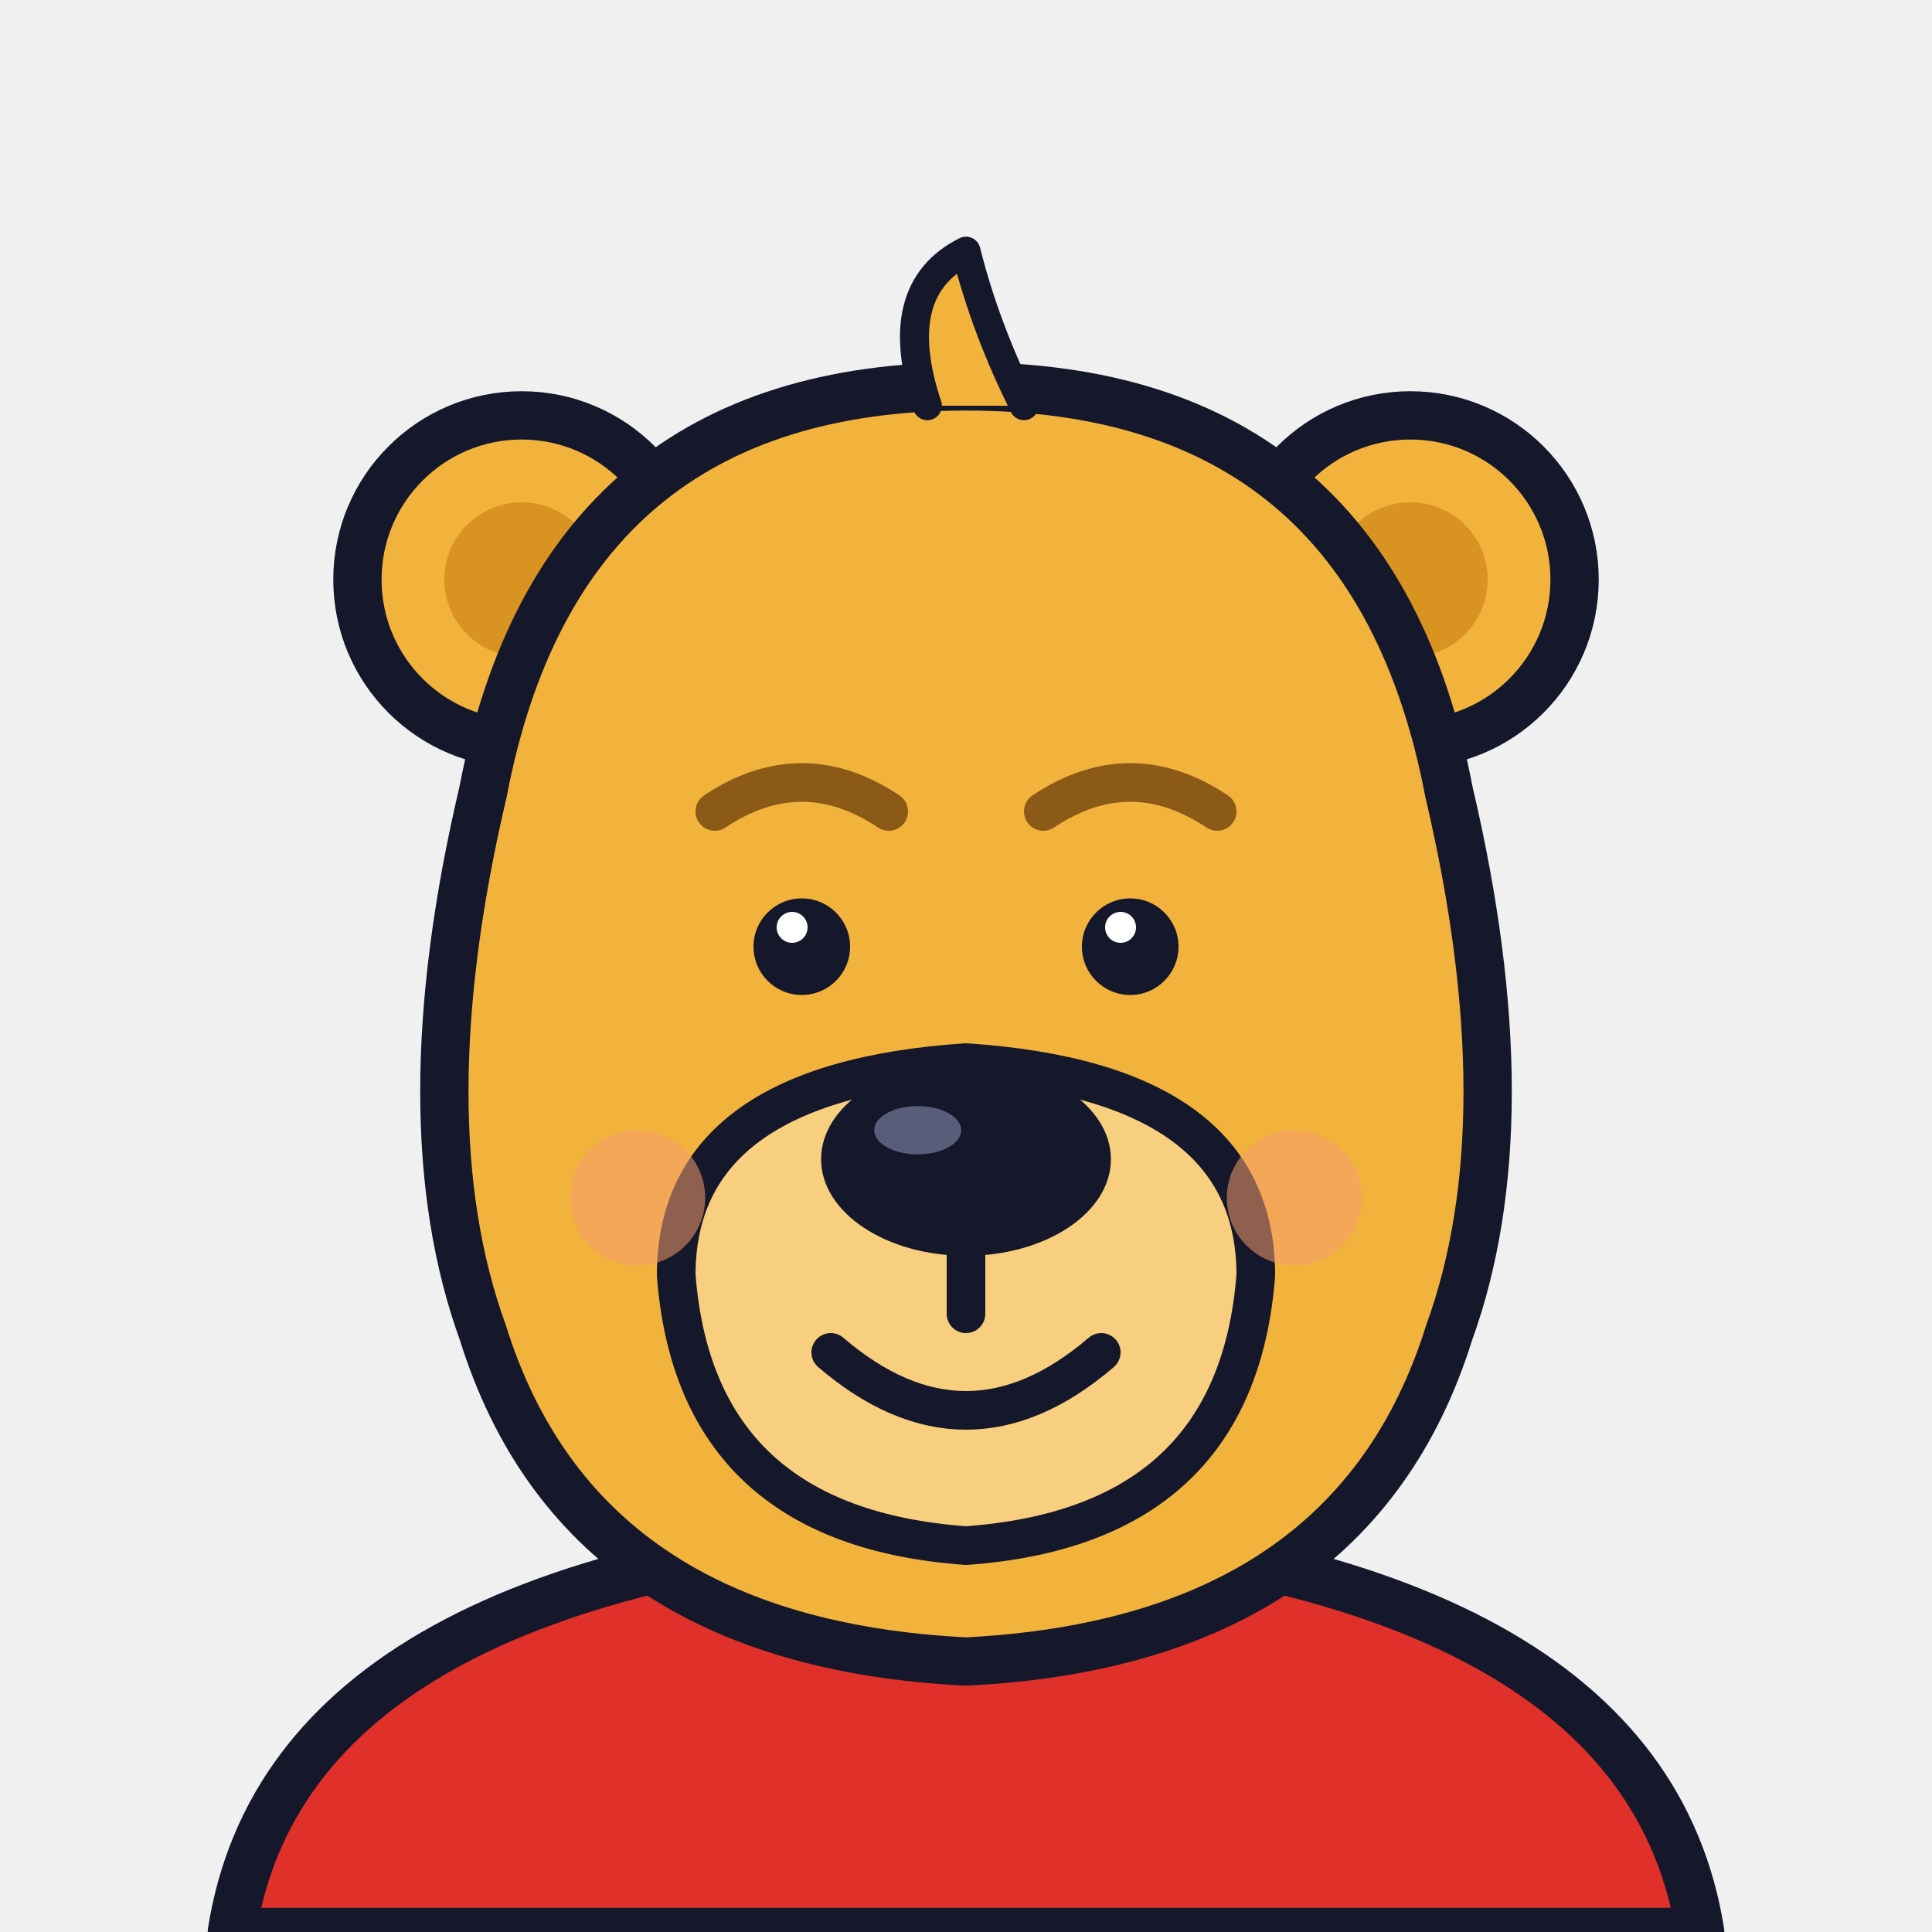
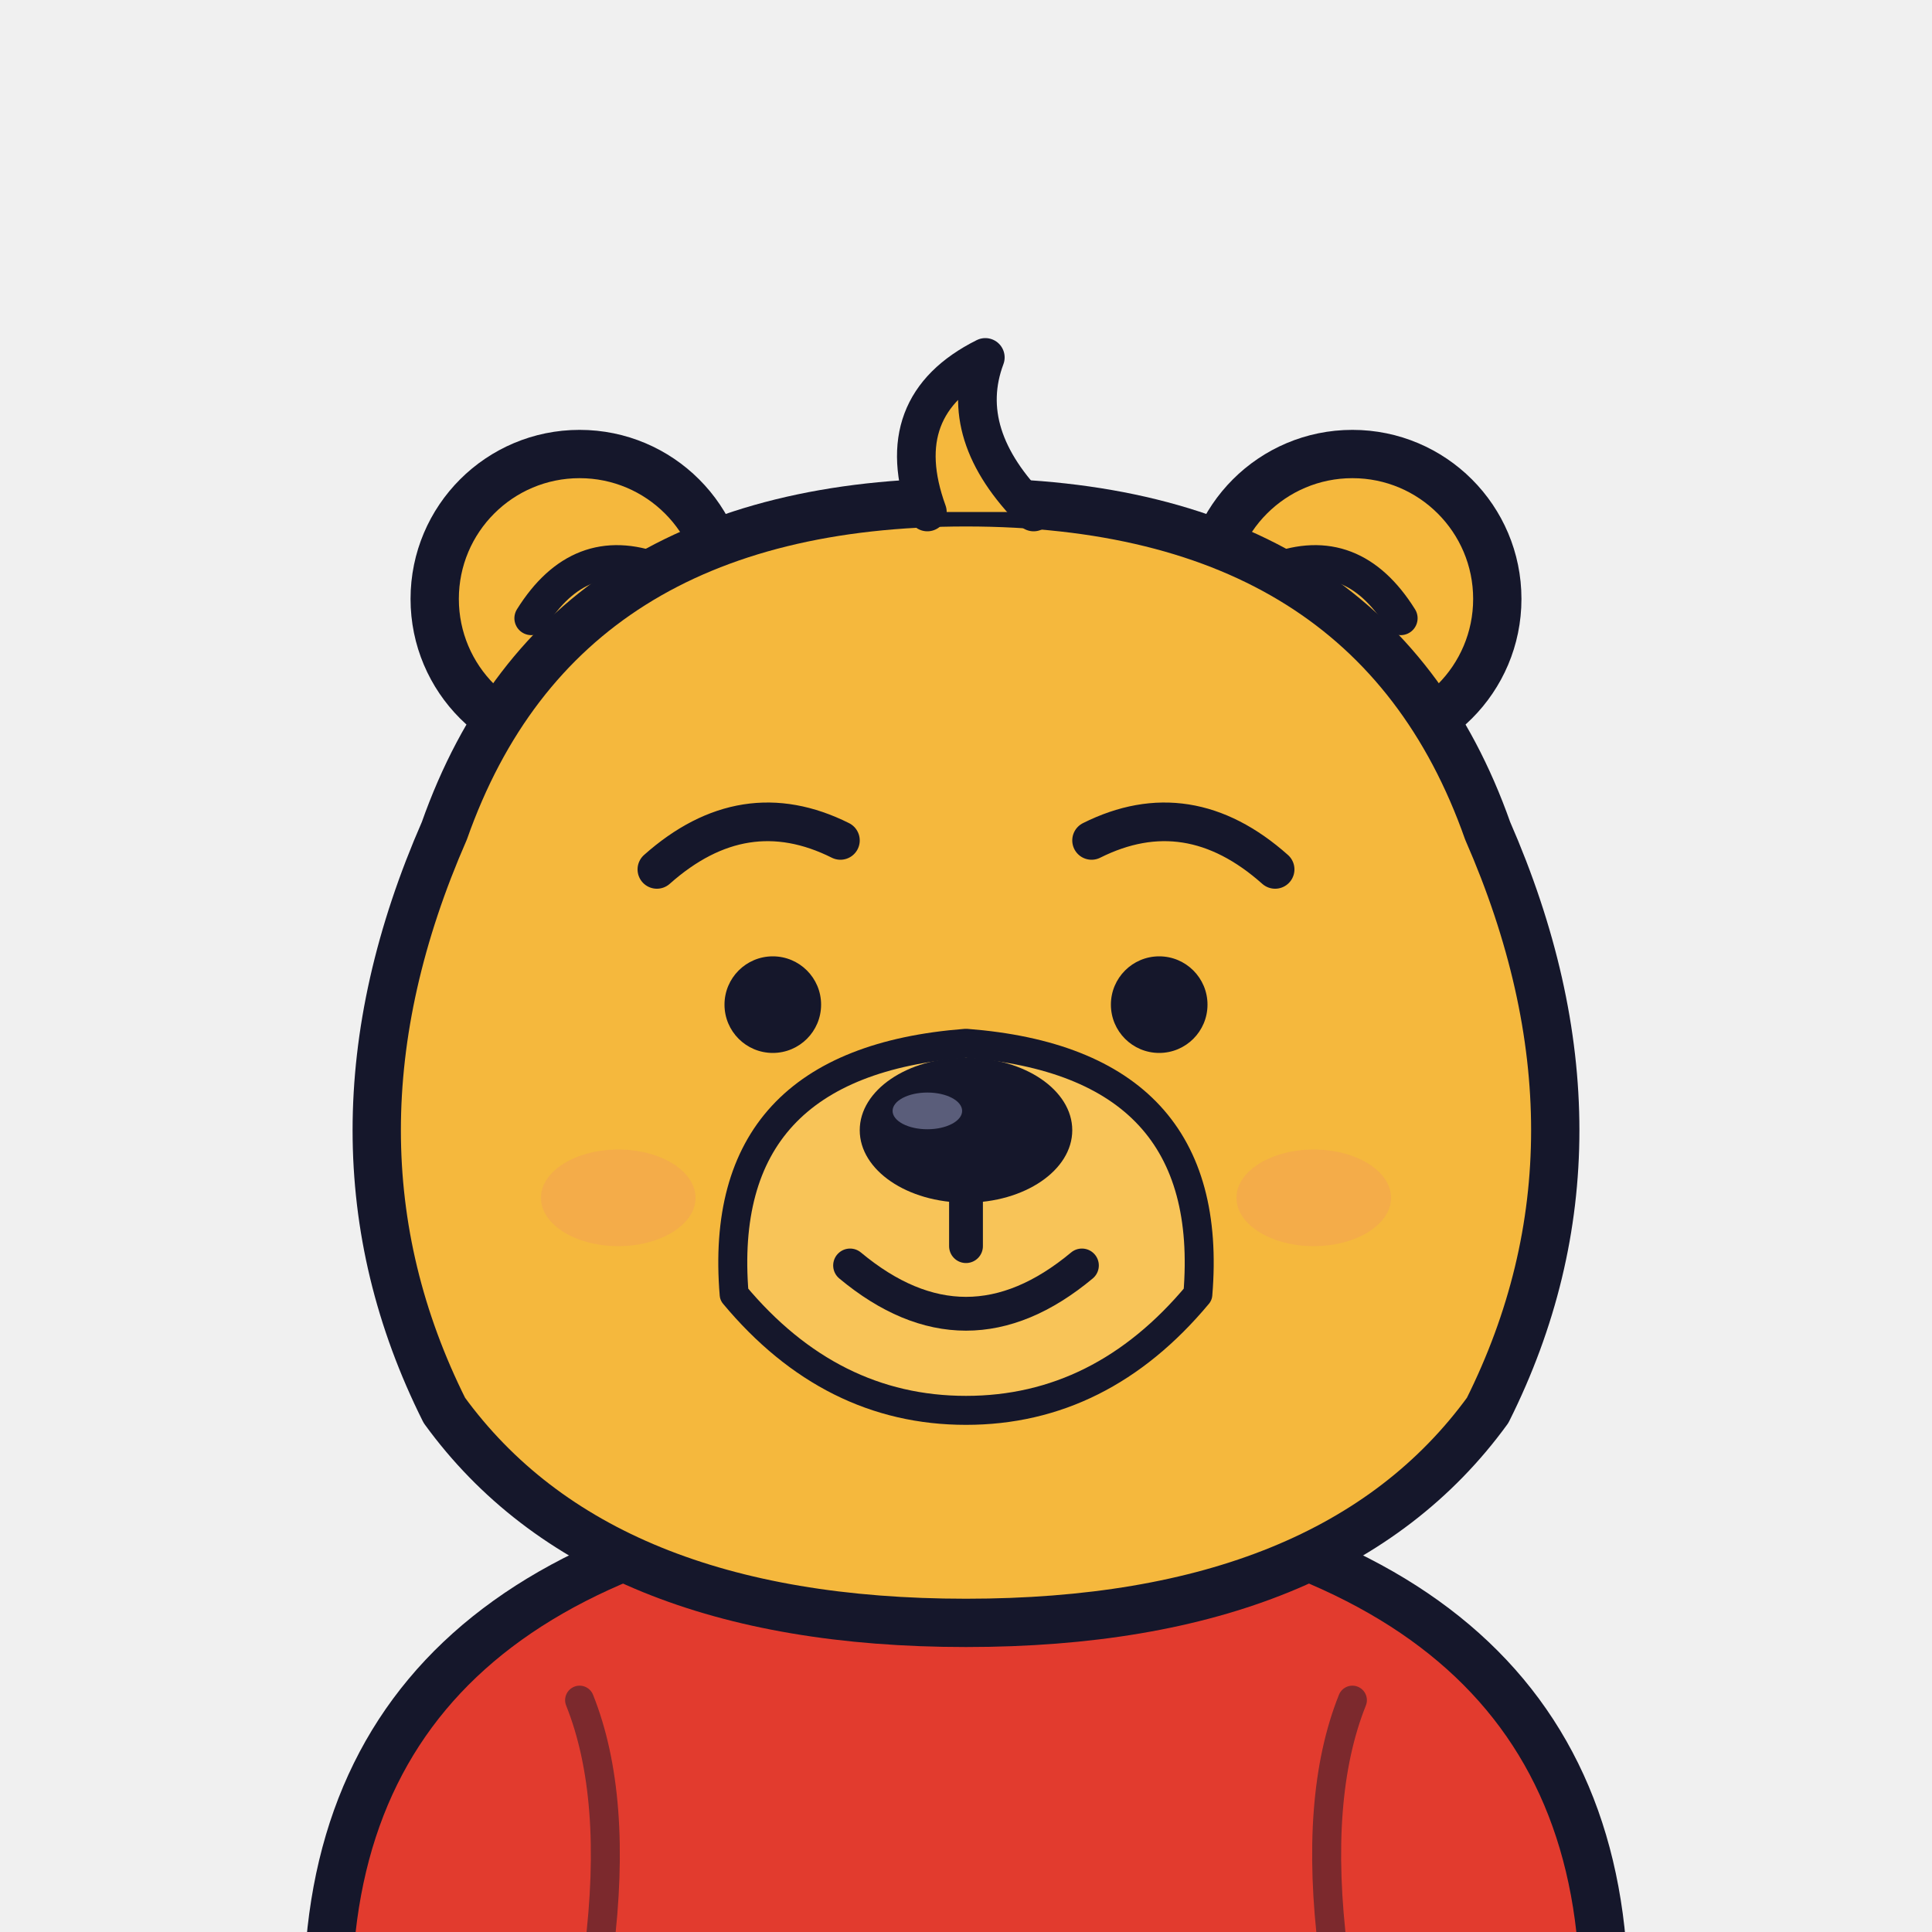
<svg xmlns="http://www.w3.org/2000/svg" viewBox="0 0 200 200" role="img" aria-label="Winnie the Pooh">
-   <path d="M24 200 Q30 162 100 158 Q170 162 176 200Z" fill="#E0302A" stroke="#15172B" stroke-width="5" stroke-linejoin="round" stroke-linecap="round" />
-   <circle cx="54" cy="60" r="17" fill="#F2B33D" stroke="#15172B" stroke-width="5" stroke-linejoin="round" stroke-linecap="round" />
-   <circle cx="146" cy="60" r="17" fill="#F2B33D" stroke="#15172B" stroke-width="5" stroke-linejoin="round" stroke-linecap="round" />
-   <circle cx="54" cy="60" r="8" fill="#D99320" />
-   <circle cx="146" cy="60" r="8" fill="#D99320" />
-   <path d="M100 40 Q142 40 150 82 Q158 116 150 138 Q140 170 100 172 Q60 170 50 138 Q42 116 50 82 Q58 40 100 40Z" fill="#F2B33D" stroke="#15172B" stroke-width="5" stroke-linejoin="round" stroke-linecap="round" />
-   <path d="M96 42 Q92 30 100 26 Q102 34 106 42" fill="#F2B33D" stroke="#15172B" stroke-width="3" stroke-linejoin="round" stroke-linecap="round" />
-   <path d="M70 132 Q70 112 100 110 Q130 112 130 132 Q128 158 100 160 Q72 158 70 132Z" fill="#F8CF7E" stroke="#15172B" stroke-width="4" stroke-linejoin="round" stroke-linecap="round" />
-   <path d="M74 84 q9 -6 18 0 M108 84 q9 -6 18 0" fill="none" stroke="#8A5A16" stroke-width="4" stroke-linecap="round" />
-   <circle cx="83" cy="98" r="5" fill="#15172B" />
-   <circle cx="117" cy="98" r="5" fill="#15172B" />
-   <circle cx="82" cy="96" r="1.6" fill="#fff" />
-   <circle cx="116" cy="96" r="1.6" fill="#fff" />
-   <ellipse cx="100" cy="120" rx="15" ry="10" fill="#15172B" />
-   <ellipse cx="95" cy="117" rx="4.5" ry="2.5" fill="#5a5d7a" />
-   <path d="M100 130 v6 M86 140 Q100 152 114 140" fill="none" stroke="#15172B" stroke-width="4" stroke-linejoin="round" stroke-linecap="round" />
-   <circle cx="66" cy="124" r="7" fill="#F59C6B" opacity=".55" />
-   <circle cx="134" cy="124" r="7" fill="#F59C6B" opacity=".55" />
+   <path d="M34 204 Q36 158 100 154 Q164 158 166 204Z" fill="#E23B2E" stroke="#15172B" stroke-width="5" stroke-linejoin="round" stroke-linecap="round" />
+   <path d="M60 176 q4 10 2 26 M140 176 q-4 10 -2 26" fill="none" stroke="#15172B" stroke-linecap="round" stroke-linejoin="round" stroke-width="3" opacity=".5" />
+   <circle cx="60" cy="62" r="15" fill="#F5B83D" stroke="#15172B" stroke-width="5" stroke-linejoin="round" stroke-linecap="round" />
+   <circle cx="140" cy="62" r="15" fill="#F5B83D" stroke="#15172B" stroke-width="5" stroke-linejoin="round" stroke-linecap="round" />
+   <path d="M55 64 q5 -8 13 -5 M145 64 q-5 -8 -13 -5" fill="none" stroke="#15172B" stroke-linecap="round" stroke-linejoin="round" stroke-width="3.5" />
+   <path d="M100 52 Q142 52 154 86 Q168 118 154 146 Q138 168 100 168 Q62 168 46 146 Q32 118 46 86 Q58 52 100 52Z" fill="#F5B83D" stroke="#15172B" stroke-width="5" stroke-linejoin="round" stroke-linecap="round" />
+   <path d="M96 53 Q92 42 102 37 Q99 45 107 53" fill="#F5B83D" stroke="#15172B" stroke-width="4" stroke-linejoin="round" stroke-linecap="round" />
+   <path d="M68 90 q9 -8 19 -3 M113 87 q10 -5 19 3" fill="none" stroke="#15172B" stroke-linecap="round" stroke-linejoin="round" stroke-width="4" />
+   <circle cx="80" cy="104" r="5" fill="#15172B" />
+   <circle cx="120" cy="104" r="5" fill="#15172B" />
+   <path d="M76 134 Q74 110 100 108 Q126 110 124 134 Q114 146 100 146 Q86 146 76 134Z" fill="#F8C458" stroke="#15172B" stroke-width="3" stroke-linejoin="round" stroke-linecap="round" />
+   <ellipse cx="100" cy="117" rx="11" ry="7.5" fill="#15172B" />
+   <ellipse cx="96" cy="115" rx="3.6" ry="1.9" fill="#5a5d7a" />
+   <path d="M100 124 v5 M88 131 Q100 141 112 131" fill="none" stroke="#15172B" stroke-linecap="round" stroke-linejoin="round" stroke-width="3.5" />
+   <ellipse cx="64" cy="124" rx="8" ry="5" fill="#F29A5A" opacity=".4" />
+   <ellipse cx="136" cy="124" rx="8" ry="5" fill="#F29A5A" opacity=".4" />
</svg>
